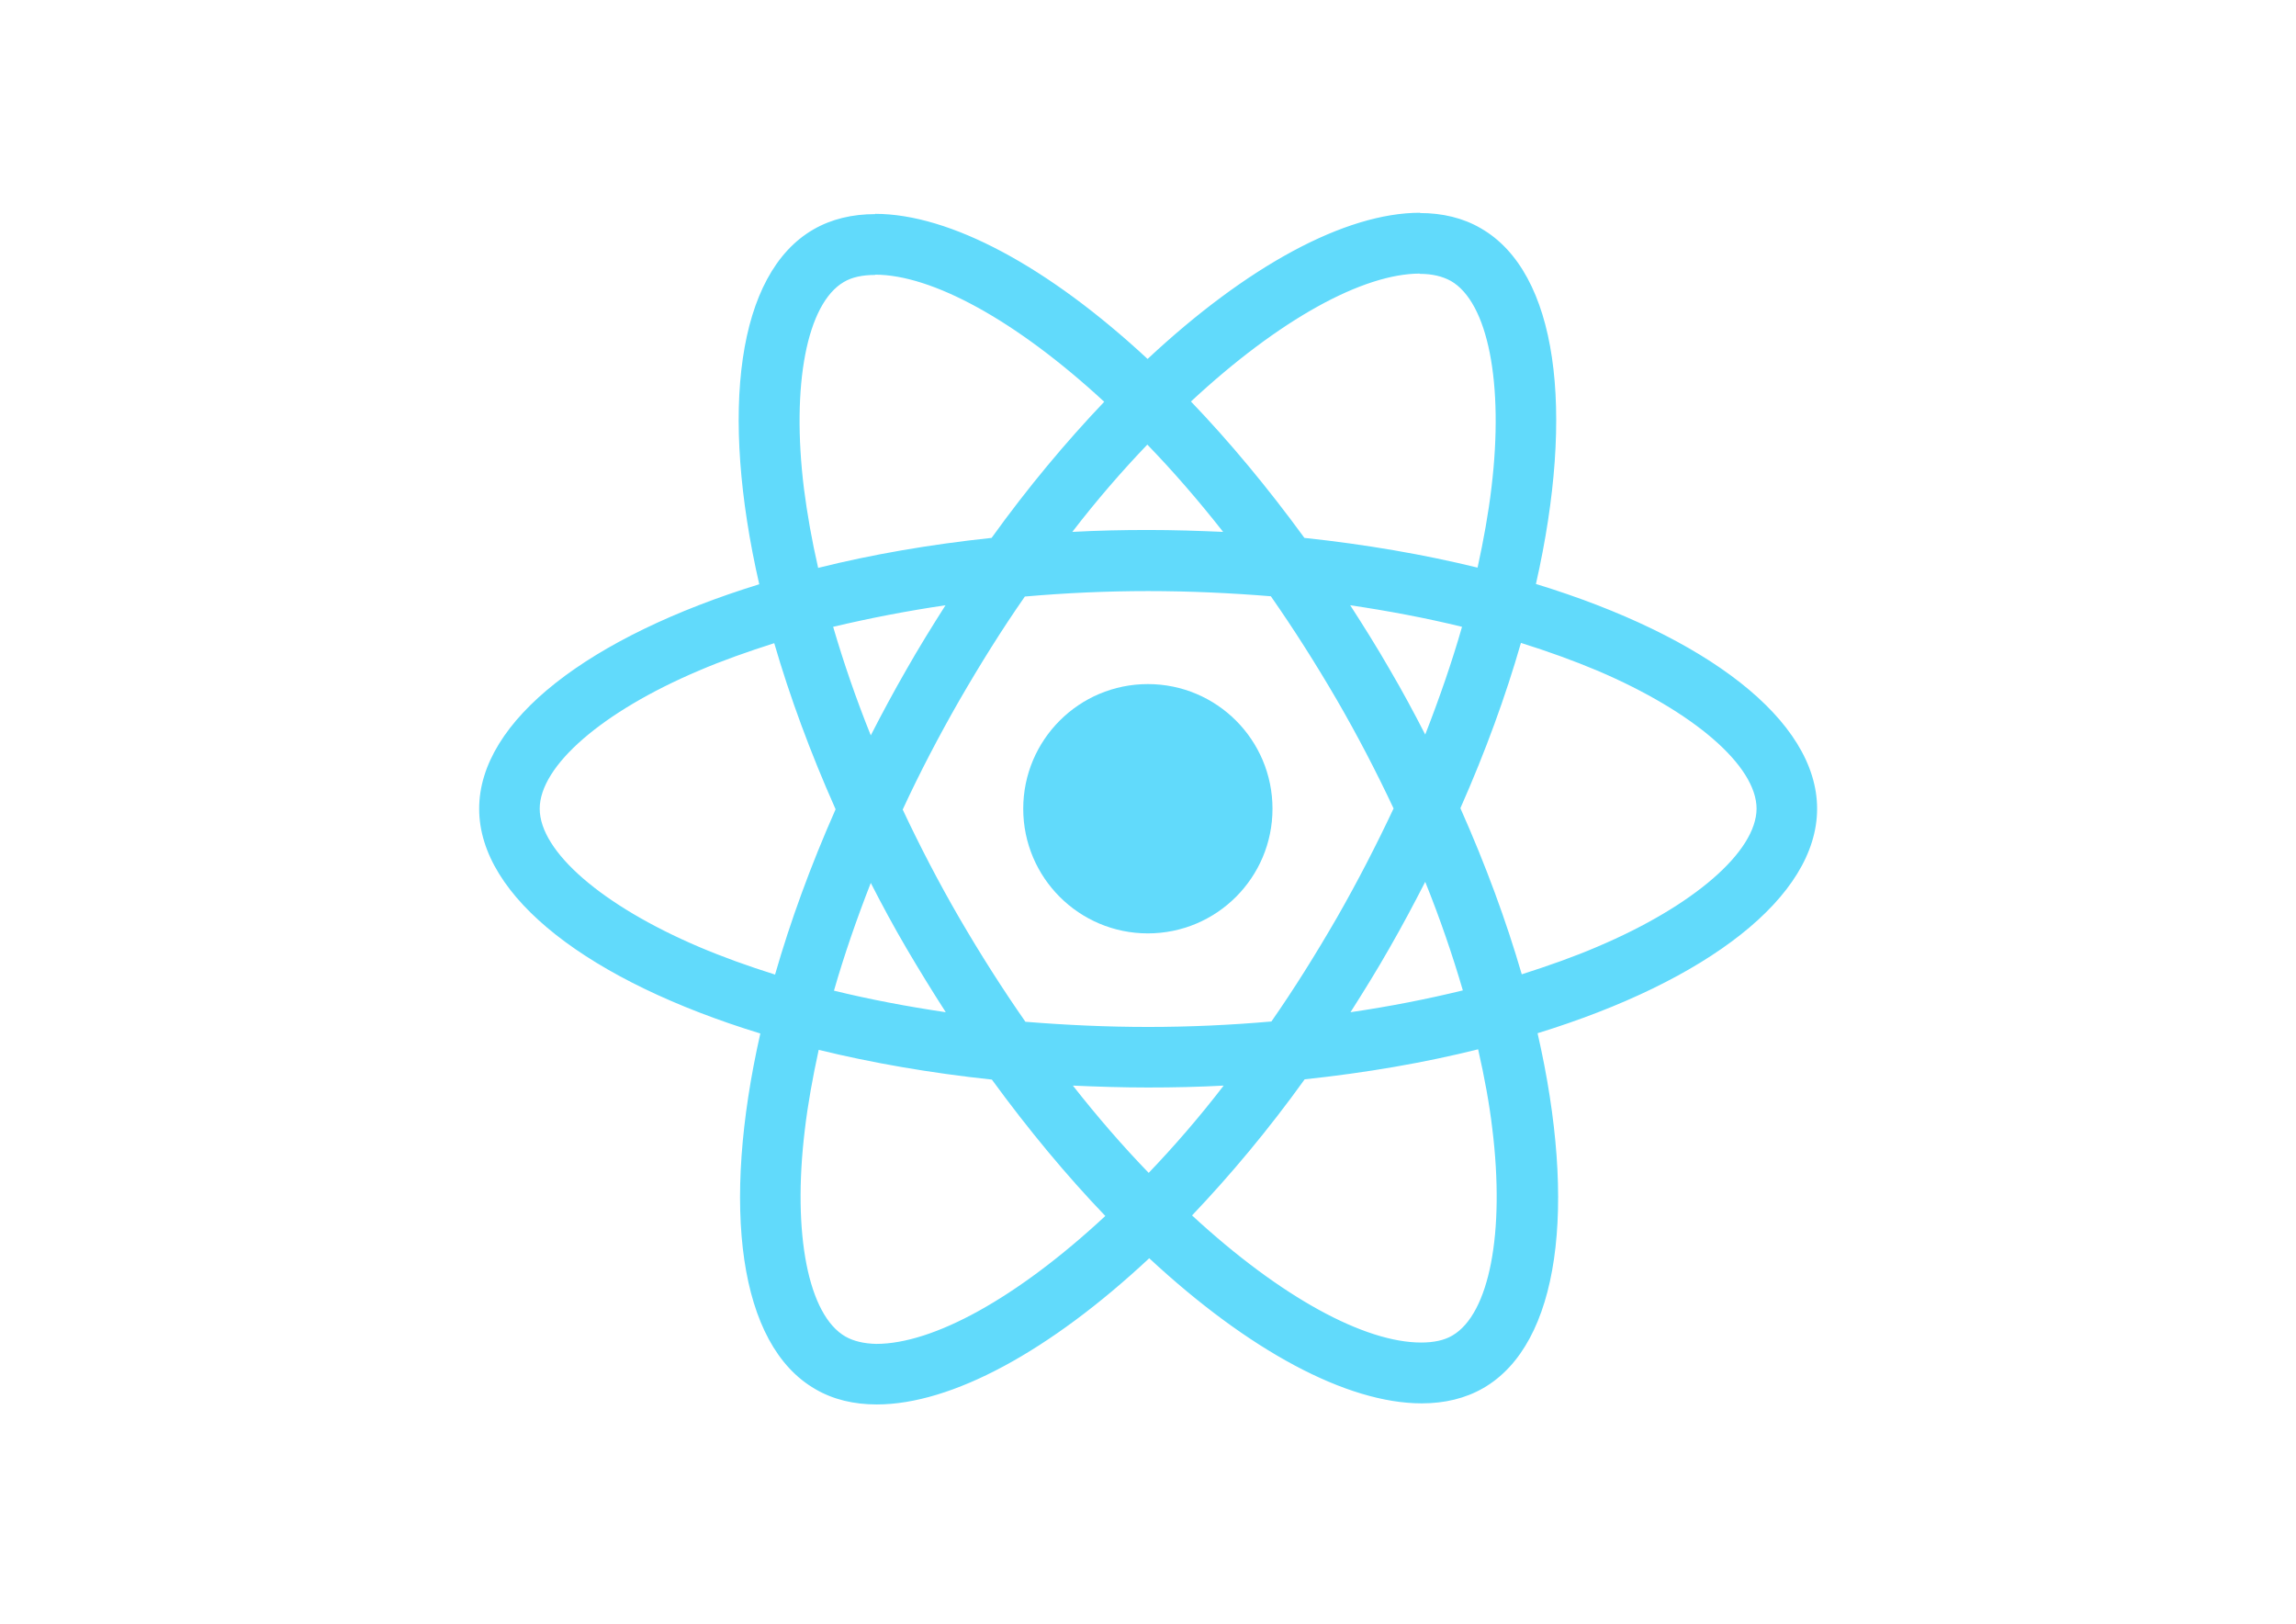
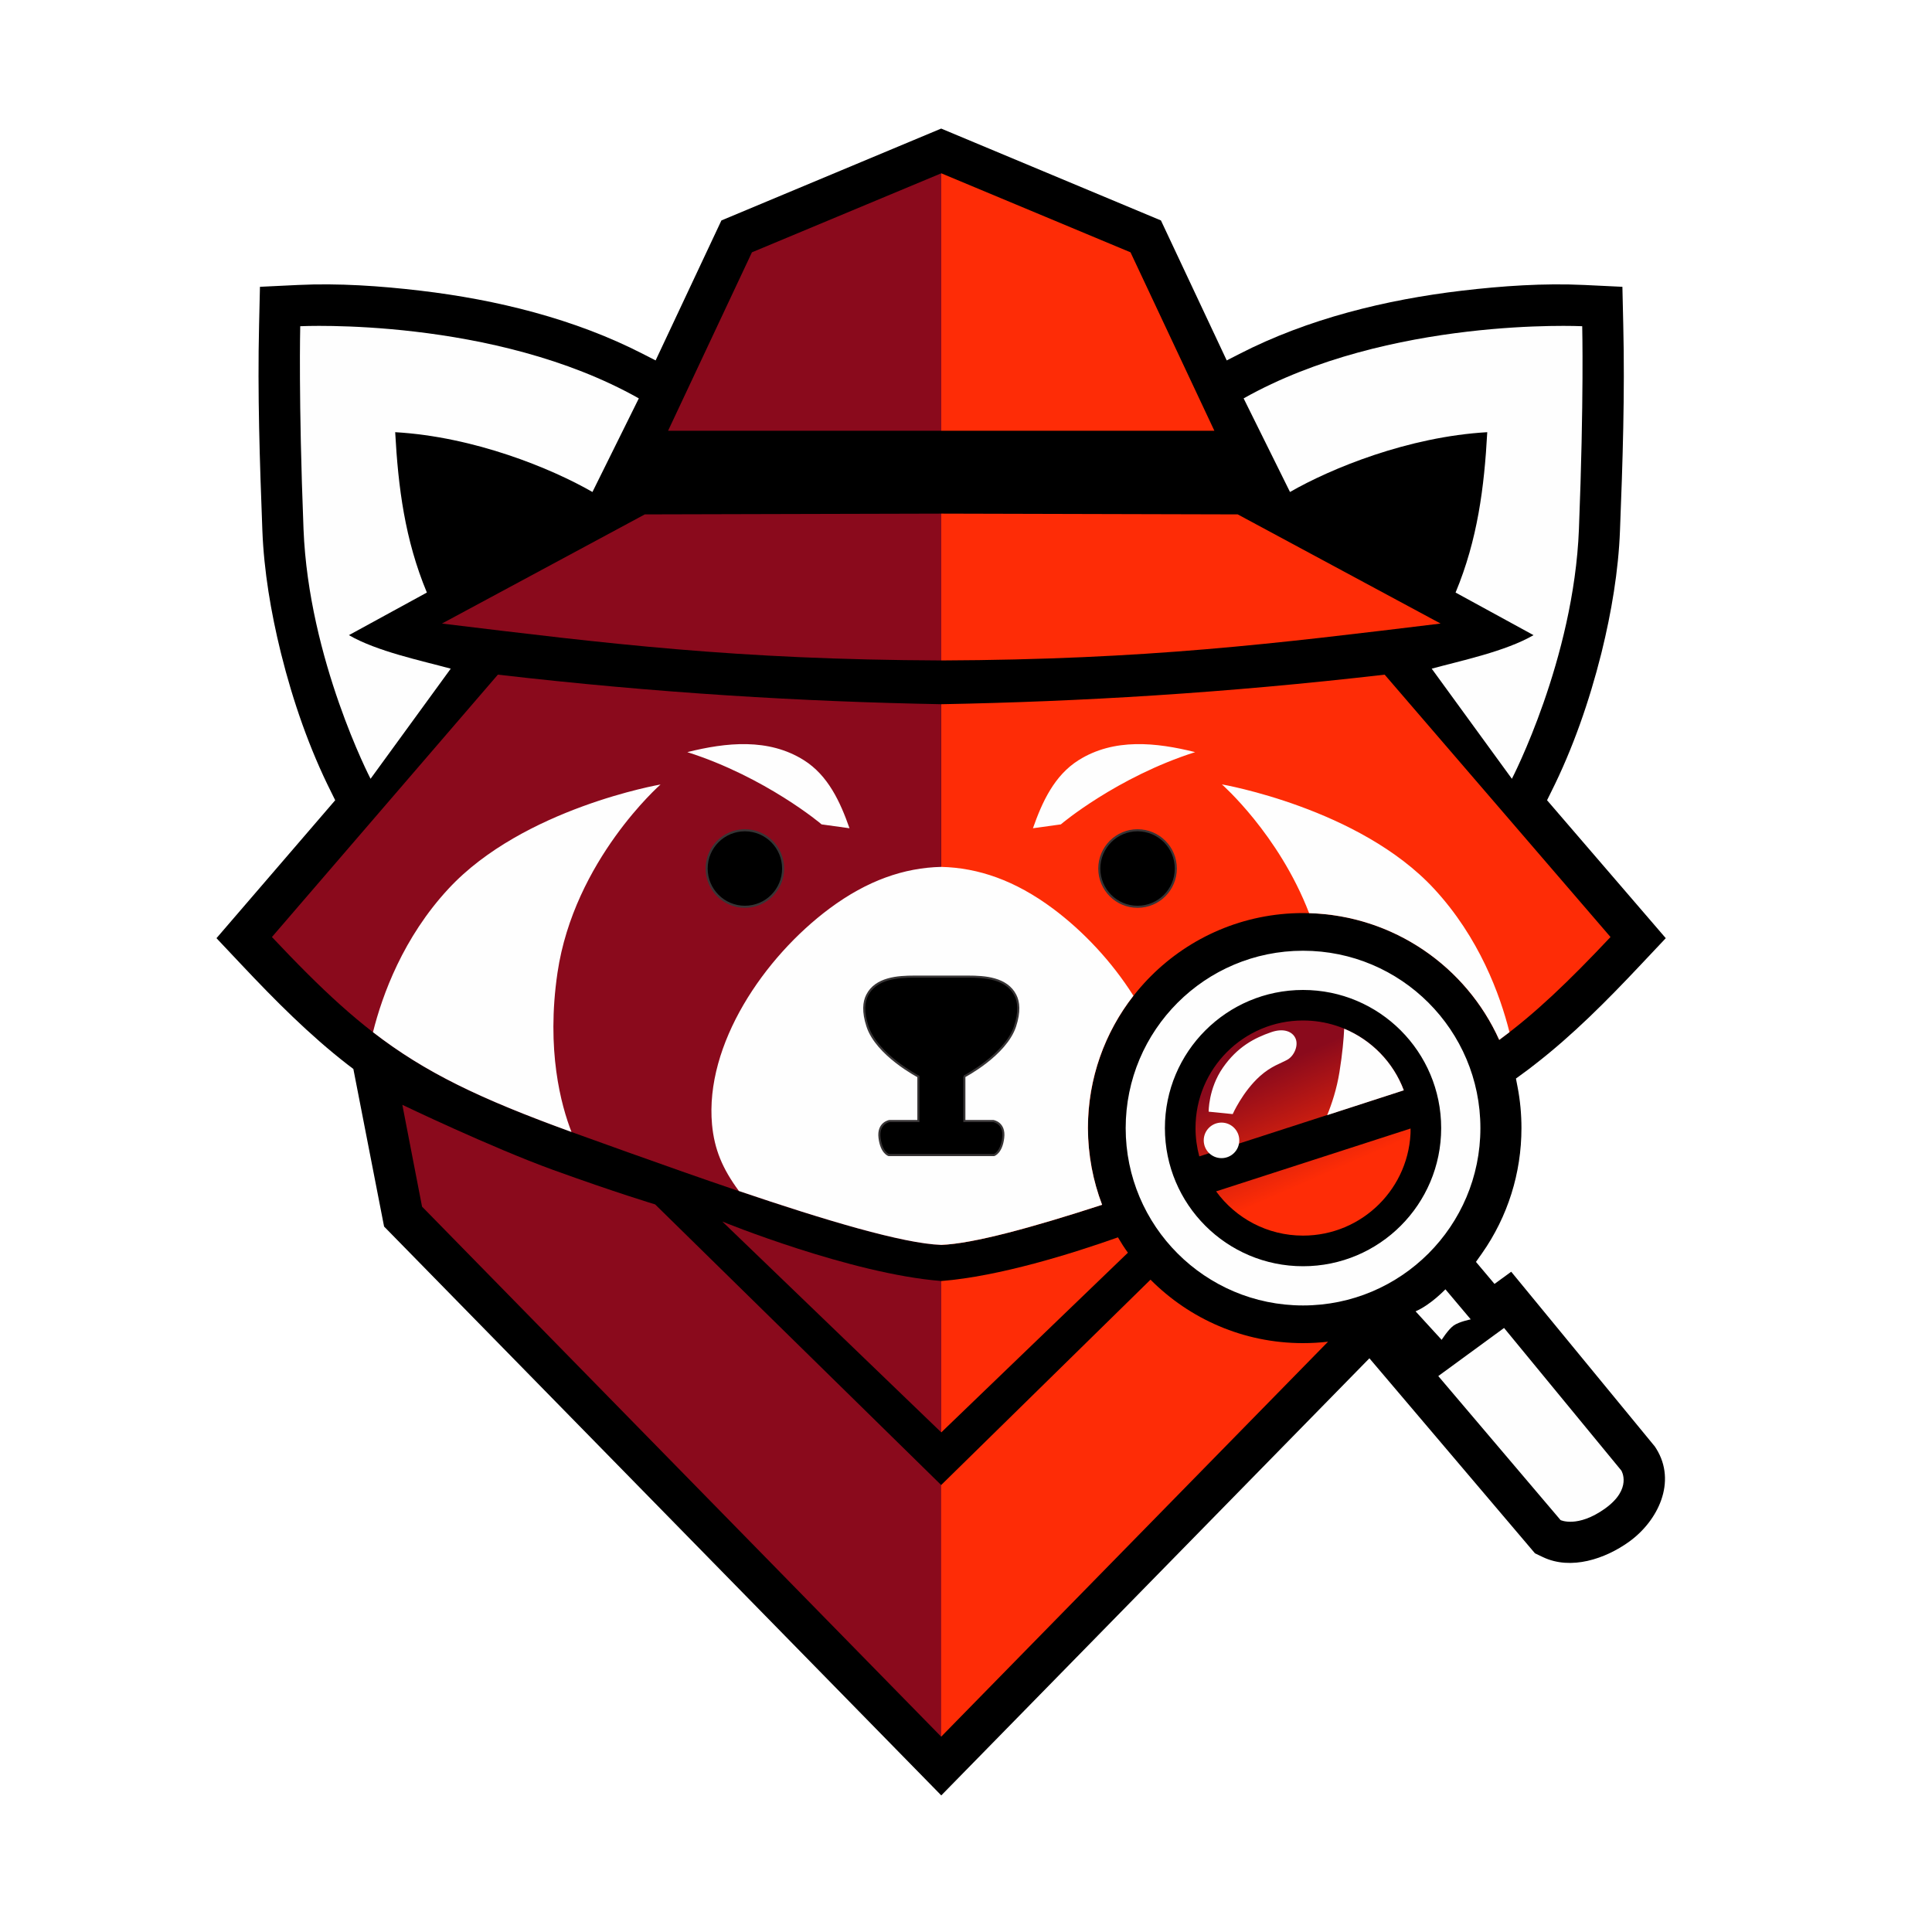
- <svg xmlns="http://www.w3.org/2000/svg" viewBox="0 0 841.9 595.3">
-   <g fill="#61DAFB">
-     <path d="M666.3 296.5c0-32.5-40.7-63.3-103.1-82.4 14.4-63.6 8-114.2-20.2-130.4-6.5-3.8-14.1-5.6-22.4-5.6v22.3c4.6 0 8.3.9 11.4 2.6 13.6 7.8 19.5 37.5 14.9 75.7-1.1 9.4-2.9 19.3-5.1 29.4-19.6-4.8-41-8.5-63.5-10.9-13.5-18.5-27.5-35.3-41.6-50 32.6-30.3 63.2-46.9 84-46.9V78c-27.5 0-63.5 19.6-99.9 53.6-36.4-33.8-72.4-53.2-99.9-53.2v22.3c20.7 0 51.4 16.5 84 46.6-14 14.7-28 31.4-41.3 49.9-22.6 2.4-44 6.1-63.6 11-2.3-10-4-19.7-5.2-29-4.7-38.2 1.1-67.9 14.6-75.8 3-1.8 6.9-2.6 11.5-2.6V78.5c-8.4 0-16 1.8-22.6 5.6-28.1 16.2-34.4 66.7-19.9 130.1-62.2 19.2-102.7 49.9-102.7 82.3 0 32.5 40.7 63.3 103.1 82.4-14.4 63.6-8 114.2 20.2 130.4 6.5 3.8 14.1 5.6 22.5 5.6 27.5 0 63.5-19.6 99.9-53.6 36.4 33.8 72.4 53.2 99.9 53.2 8.4 0 16-1.8 22.6-5.6 28.1-16.2 34.4-66.7 19.9-130.1 62-19.1 102.5-49.9 102.5-82.3zm-130.2-66.7c-3.7 12.9-8.3 26.2-13.5 39.5-4.1-8-8.4-16-13.1-24-4.6-8-9.5-15.8-14.4-23.4 14.2 2.1 27.9 4.7 41 7.9zm-45.8 106.5c-7.8 13.5-15.8 26.3-24.1 38.2-14.9 1.3-30 2-45.2 2-15.1 0-30.2-.7-45-1.9-8.3-11.9-16.4-24.6-24.2-38-7.6-13.1-14.5-26.4-20.8-39.8 6.2-13.4 13.2-26.8 20.7-39.9 7.8-13.5 15.8-26.3 24.1-38.2 14.9-1.3 30-2 45.2-2 15.1 0 30.2.7 45 1.9 8.3 11.9 16.4 24.6 24.2 38 7.6 13.1 14.5 26.4 20.8 39.8-6.3 13.4-13.2 26.8-20.7 39.9zm32.3-13c5.4 13.4 10 26.8 13.8 39.8-13.1 3.2-26.9 5.9-41.2 8 4.9-7.7 9.8-15.6 14.4-23.7 4.6-8 8.9-16.1 13-24.1zM421.2 430c-9.3-9.6-18.6-20.3-27.8-32 9 .4 18.2.7 27.5.7 9.4 0 18.7-.2 27.8-.7-9 11.7-18.3 22.4-27.5 32zm-74.4-58.9c-14.2-2.1-27.9-4.7-41-7.9 3.7-12.9 8.3-26.2 13.5-39.5 4.1 8 8.4 16 13.1 24 4.7 8 9.5 15.8 14.4 23.4zM420.7 163c9.3 9.6 18.6 20.3 27.8 32-9-.4-18.2-.7-27.5-.7-9.4 0-18.7.2-27.8.7 9-11.7 18.3-22.4 27.5-32zm-74 58.9c-4.9 7.7-9.8 15.6-14.4 23.7-4.6 8-8.9 16-13 24-5.4-13.4-10-26.8-13.8-39.8 13.1-3.1 26.9-5.8 41.2-7.9zm-90.5 125.2c-35.4-15.1-58.3-34.9-58.3-50.6 0-15.7 22.9-35.6 58.3-50.6 8.6-3.7 18-7 27.7-10.1 5.7 19.6 13.2 40 22.5 60.9-9.2 20.8-16.6 41.1-22.2 60.6-9.9-3.1-19.3-6.5-28-10.2zM310 490c-13.6-7.8-19.5-37.5-14.9-75.7 1.1-9.4 2.9-19.3 5.1-29.4 19.6 4.8 41 8.5 63.5 10.9 13.5 18.5 27.5 35.3 41.6 50-32.6 30.3-63.2 46.9-84 46.9-4.5-.1-8.3-1-11.3-2.7zm237.2-76.2c4.7 38.2-1.1 67.9-14.6 75.8-3 1.8-6.9 2.6-11.5 2.6-20.7 0-51.4-16.5-84-46.6 14-14.7 28-31.4 41.3-49.9 22.6-2.4 44-6.1 63.6-11 2.3 10.1 4.1 19.8 5.2 29.1zm38.5-66.7c-8.6 3.7-18 7-27.7 10.1-5.7-19.6-13.2-40-22.5-60.9 9.2-20.8 16.6-41.1 22.2-60.6 9.9 3.1 19.3 6.5 28.1 10.2 35.4 15.1 58.3 34.9 58.3 50.6-.1 15.7-23 35.6-58.4 50.6zM320.8 78.4z" />
-     <circle cx="420.9" cy="296.5" r="45.7" />
-     <path d="M520.5 78.1z" />
+ <svg xmlns="http://www.w3.org/2000/svg" xmlns:xlink="http://www.w3.org/1999/xlink" version="1.1" id="Layer_1" x="0px" y="0px" viewBox="200 325 200 200" style="enable-background:new 0 0 595.28 841.89;" xml:space="preserve">
+   <style type="text/css">
+ 	.st0{fill-rule:evenodd;clip-rule:evenodd;}
+ 	.st1{fill-rule:evenodd;clip-rule:evenodd;fill:#FE2C06;}
+ 	.st2{fill-rule:evenodd;clip-rule:evenodd;fill:#8A0A1C;}
+ 	.st3{clip-path:url(#SVGID_2_);fill:url(#SVGID_3_);}
+ 	.st4{fill-rule:evenodd;clip-rule:evenodd;fill:#FEFEFE;}
+ 	.st5{fill:none;stroke:#373435;stroke-width:0.216;stroke-miterlimit:2.613;}
+ </style>
+   <path class="st0" d="M239.76,451.97l57.68,58.89l44.32-45.25l17.14,20.19l0.82,0.39c2.91,1.39,6.46,0.18,8.92-1.59  c3-2.16,4.96-6.2,2.81-9.64l-0.15-0.23l-14.86-18.08l-1.73,1.26l-1.92-2.28l0.63-0.89c2.67-3.81,4.08-8.31,4.08-12.96  c0-1.43-0.13-2.85-0.4-4.25l-0.17-0.88l0.78-0.57c0.39-0.28,0.77-0.57,1.15-0.87c3.97-3.07,7.52-6.66,10.95-10.3l2.63-2.79  l-12.29-14.28l0.42-0.85c2.25-4.48,3.96-9.42,5.18-14.28l0.06-0.24c1-4.07,1.73-8.35,1.89-12.55c0.28-7.08,0.51-14.19,0.34-21.28  l-0.09-3.95l-3.95-0.19c-4.18-0.2-8.51,0.1-12.66,0.59c-7.88,0.93-15.96,2.91-23.04,6.55l-1.31,0.67l-6.81-14.49l-22.75-9.51  l-22.75,9.51l-6.81,14.49l-1.31-0.67c-7.08-3.64-15.16-5.62-23.04-6.55c-4.15-0.49-8.48-0.79-12.66-0.59l-3.95,0.19l-0.09,3.95  c-0.17,7.09,0.07,14.19,0.34,21.28c0.16,4.19,0.89,8.48,1.89,12.55l0.06,0.24c1.21,4.86,2.92,9.8,5.17,14.28l0.42,0.85l-12.29,14.28  l2.63,2.79c3.43,3.64,6.99,7.23,10.95,10.3c0.05,0.04,0.1,0.08,0.16,0.12l0.43,0.33L239.76,451.97z" />
+   <polygon class="st1" points="297.44,342.94 317.03,351.12 325.71,369.59 297.44,369.59 " />
+   <path class="st1" d="M297.44,378.17l30.69,0.08l21,11.3c-17.23,2.09-30.37,3.73-51.69,3.82V378.17z" />
+   <path class="st2" d="M277.11,410.95c2.19,0,3.96,1.77,3.96,3.96c0,2.19-1.77,3.96-3.96,3.96c-2.19,0-3.96-1.77-3.96-3.96  C273.15,412.73,274.93,410.95,277.11,410.95 M297.44,397.9c-14.38-0.27-29.37-1.15-45.9-3.06L228.15,422  c10.4,11.04,15.78,14.7,31.47,20.35c14.23,5.12,31.41,11.3,37.82,11.53v-9.3h-5.45c0,0-0.76-0.22-0.95-1.78  c-0.19-1.56,1.02-1.74,1.02-1.74h3v-4.61c0,0-4.29-2.23-5.27-5.2c-0.49-1.5-0.39-2.52-0.03-3.22c0.91-1.78,3.18-1.92,4.9-1.92h2.77  V397.9z" />
+   <path class="st2" d="M297.44,457.61v15.67l-22.67-21.83C274.76,451.46,288.06,456.87,297.44,457.61" />
+   <path class="st2" d="M241.65,439.37c0,0,9.12,4.38,15.61,6.74c6.49,2.35,10.56,3.57,10.56,3.57l29.62,29.06v26.05l-53.75-54.88  L241.65,439.37z" />
+   <path class="st1" d="M317.76,410.95c-2.19,0-3.96,1.77-3.96,3.96c0,2.19,1.77,3.96,3.96,3.96c2.19,0,3.96-1.77,3.96-3.96  C321.72,412.73,319.94,410.95,317.76,410.95 M297.44,397.9c14.38-0.27,29.37-1.15,45.9-3.06L366.72,422  c-4.34,4.61-7.81,7.93-11.52,10.65c-3.49-7.74-11.27-13.13-20.31-13.13c-12.29,0-22.26,9.96-22.26,22.26c0,2.8,0.52,5.47,1.46,7.94  c-7.17,2.33-13.35,4.03-16.66,4.15v-9.3h5.45c0,0,0.76-0.22,0.95-1.78c0.19-1.56-1.02-1.74-1.02-1.74h-3v-4.61  c0,0,4.29-2.23,5.27-5.2c0.49-1.5,0.39-2.52,0.03-3.22c-0.91-1.78-3.18-1.92-4.9-1.92h-2.77V397.9z" />
+   <path class="st1" d="M297.44,457.61v15.67l19.32-18.6c-0.37-0.51-0.71-1.04-1.03-1.59C311.02,454.76,303.43,457.14,297.44,457.61" />
+   <path class="st1" d="M319.1,457.47l-21.67,21.26v26.05l40.05-40.89c-0.85,0.1-1.72,0.15-2.6,0.15  C328.72,464.04,323.14,461.53,319.1,457.47" />
+   <polygon class="st2" points="297.44,342.94 277.84,351.12 269.16,369.59 297.44,369.59 " />
+   <path class="st2" d="M297.44,378.17l-30.69,0.08l-21,11.3c17.23,2.09,30.37,3.73,51.69,3.82V378.17z" />
+   <g>
+     <defs>
+       <path id="SVGID_1_" d="M346.03,441.82c-0.02,6.13-5,11.09-11.14,11.09c-3.7,0-6.97-1.8-9-4.58L346.03,441.82z M334.89,430.64    c4.77,0,8.84,3,10.43,7.22l-21.17,6.85c-0.25-0.93-0.39-1.92-0.39-2.93C323.75,435.63,328.74,430.64,334.89,430.64z" />
+     </defs>
+     <clipPath id="SVGID_2_">
+       <use xlink:href="#SVGID_1_" style="overflow:visible;" />
+     </clipPath>
+     <linearGradient id="SVGID_3_" gradientUnits="userSpaceOnUse" x1="337.028" y1="446.659" x2="332.038" y2="435.269">
+       <stop offset="0" style="stop-color:#FE2C06" />
+       <stop offset="1" style="stop-color:#8A0A1C" />
+     </linearGradient>
+     <rect x="323.75" y="430.64" class="st3" width="22.27" height="22.27" />
  </g>
+   <path class="st4" d="M314.09,449.72c-7.17,2.33-13.35,4.03-16.66,4.15c-3.95-0.14-12.01-2.55-20.94-5.58  c-1.72-2.33-2.54-4.33-2.78-6.87c-0.76-8.31,5.39-17.33,12.16-22.37c3.91-2.91,7.73-4.22,11.56-4.31c3.84,0.09,7.65,1.4,11.56,4.31  c3.12,2.32,6.1,5.48,8.34,9.03c-2.95,3.78-4.71,8.53-4.71,13.69C312.63,444.58,313.15,447.25,314.09,449.72 M271.15,402.86  c4.04-1.01,8.4-1.47,12.06,0.83c2.52,1.58,3.78,4.34,4.73,7.05l-2.89-0.4C285.06,410.33,279.25,405.44,271.15,402.86z   M323.72,402.86c-4.04-1.01-8.4-1.47-12.06,0.83c-2.52,1.58-3.78,4.34-4.73,7.05l2.89-0.4  C309.81,410.33,315.62,405.44,323.72,402.86z M356.26,431.85c-0.35,0.27-0.71,0.54-1.06,0.8c-3.4-7.56-10.91-12.87-19.68-13.12  c-3.14-8.17-9.03-13.33-9.03-13.33s14.22,2.45,21.95,10.79C353.13,422.05,355.29,427.98,356.26,431.85z M238.61,431.85  c5.39,4.17,11.07,6.89,20.55,10.33c-1.08-2.77-2.63-8.46-1.45-16.48c1.72-11.65,10.67-19.49,10.67-19.49s-14.22,2.45-21.95,10.79  C241.74,422.05,239.58,427.98,238.61,431.85z M328.74,366.24l4.8,9.69c4.26-2.45,12.24-5.72,20.42-6.19c-0.31,5.7-1,11.13-3.28,16.6  l8.07,4.41c-2.89,1.68-7.5,2.64-10.54,3.47l8.3,11.4c0,0,6.41-12.34,6.94-25.84c0.53-13.5,0.34-21.01,0.34-21.01  S343.75,357.78,328.74,366.24z M266.13,366.24l-4.8,9.69c-4.26-2.45-12.24-5.72-20.42-6.19c0.31,5.7,1,11.13,3.28,16.6l-8.07,4.41  c2.89,1.68,7.5,2.64,10.54,3.47l-8.3,11.4c0,0-6.41-12.34-6.94-25.84c-0.53-13.5-0.34-21.01-0.34-21.01S251.12,357.78,266.13,366.24  z M339.15,431.49c2.84,1.18,5.09,3.49,6.17,6.38l-7.93,2.57c0.48-1.17,0.99-2.72,1.27-4.46  C338.97,434.06,339.1,432.53,339.15,431.49z M334.89,427.48c7.9,0,14.3,6.4,14.3,14.3c0,7.9-6.4,14.3-14.3,14.3  c-7.9,0-14.3-6.4-14.3-14.3C320.59,433.88,326.99,427.48,334.89,427.48z M334.89,423.42c10.14,0,18.36,8.22,18.36,18.36  s-8.22,18.36-18.36,18.36c-10.14,0-18.36-8.22-18.36-18.36S324.75,423.42,334.89,423.42z M346.54,460.75l2.7,2.95  c0,0,0.68-1.08,1.24-1.48c0.56-0.4,1.77-0.64,1.77-0.64l-2.62-3.11C349.62,458.46,348.18,460.03,346.54,460.75z M348.89,467.45  l12.66,14.91c0,0,1.76,0.84,4.61-1.2c2.85-2.05,1.68-3.93,1.68-3.93l-12.14-14.76L348.89,467.45z M327.61,440.33  c0,0,1.02-2.31,2.81-3.92c1.18-1.06,2.18-1.33,2.85-1.71c0.71-0.4,1.17-1.48,0.84-2.21c-0.32-0.72-1.25-1.08-2.51-0.64  c-1.75,0.6-3.51,1.52-5.01,3.68c-1.5,2.16-1.47,4.55-1.47,4.55L327.61,440.33z M297.44,426.1h2.77c1.72,0,4,0.14,4.9,1.92  c0.36,0.71,0.46,1.72-0.03,3.22c-0.97,2.97-5.27,5.2-5.27,5.2v4.61h3c0,0,1.21,0.19,1.02,1.74c-0.19,1.56-0.95,1.78-0.95,1.78h-5.45  h-5.45c0,0-0.76-0.22-0.95-1.78c-0.19-1.56,1.02-1.74,1.02-1.74h3v-4.61c0,0-4.29-2.23-5.27-5.2c-0.49-1.5-0.39-2.52-0.03-3.22  c0.91-1.78,3.18-1.92,4.9-1.92H297.44z M326.45,441.21c1.01,0,1.84,0.82,1.84,1.84s-0.82,1.84-1.84,1.84s-1.84-0.82-1.84-1.84  S325.44,441.21,326.45,441.21z" />
+   <path class="st0" d="M277.11,418.87c2.19,0,3.96-1.77,3.96-3.96c0-2.19-1.77-3.96-3.96-3.96c-2.19,0-3.96,1.77-3.96,3.96  C273.15,417.1,274.93,418.87,277.11,418.87z M299.81,436.44c0,0,4.29-2.23,5.27-5.2c0.49-1.5,0.39-2.52,0.03-3.22  c-0.91-1.78-3.18-1.92-4.9-1.92h-2.77h-2.77c-1.72,0-4,0.14-4.9,1.92c-0.36,0.71-0.46,1.72,0.03,3.22c0.97,2.97,5.27,5.2,5.27,5.2  v4.61h-3c0,0-1.21,0.19-1.02,1.74c0.19,1.56,0.95,1.78,0.95,1.78h5.45h5.45c0,0,0.76-0.22,0.95-1.78c0.19-1.56-1.02-1.74-1.02-1.74  h-3V436.44z M313.8,414.91c0,2.19,1.77,3.96,3.96,3.96c2.19,0,3.96-1.77,3.96-3.96c0-2.19-1.77-3.96-3.96-3.96  C315.57,410.95,313.8,412.73,313.8,414.91z" />
+   <path class="st5" d="M277.11,418.87c2.19,0,3.96-1.77,3.96-3.96c0-2.19-1.77-3.96-3.96-3.96c-2.19,0-3.96,1.77-3.96,3.96  C273.15,417.1,274.93,418.87,277.11,418.87z M299.81,436.44c0,0,4.29-2.23,5.27-5.2c0.49-1.5,0.39-2.52,0.03-3.22  c-0.91-1.78-3.18-1.92-4.9-1.92h-2.77h-2.77c-1.72,0-4,0.14-4.9,1.92c-0.36,0.71-0.46,1.72,0.03,3.22c0.97,2.97,5.27,5.2,5.27,5.2  v4.61h-3c0,0-1.21,0.19-1.02,1.74c0.19,1.56,0.95,1.78,0.95,1.78h5.45h5.45c0,0,0.76-0.22,0.95-1.78c0.19-1.56-1.02-1.74-1.02-1.74  h-3V436.44z M313.8,414.91c0,2.19,1.77,3.96,3.96,3.96c2.19,0,3.96-1.77,3.96-3.96c0-2.19-1.77-3.96-3.96-3.96  C315.57,410.95,313.8,412.73,313.8,414.91z" />
</svg>
